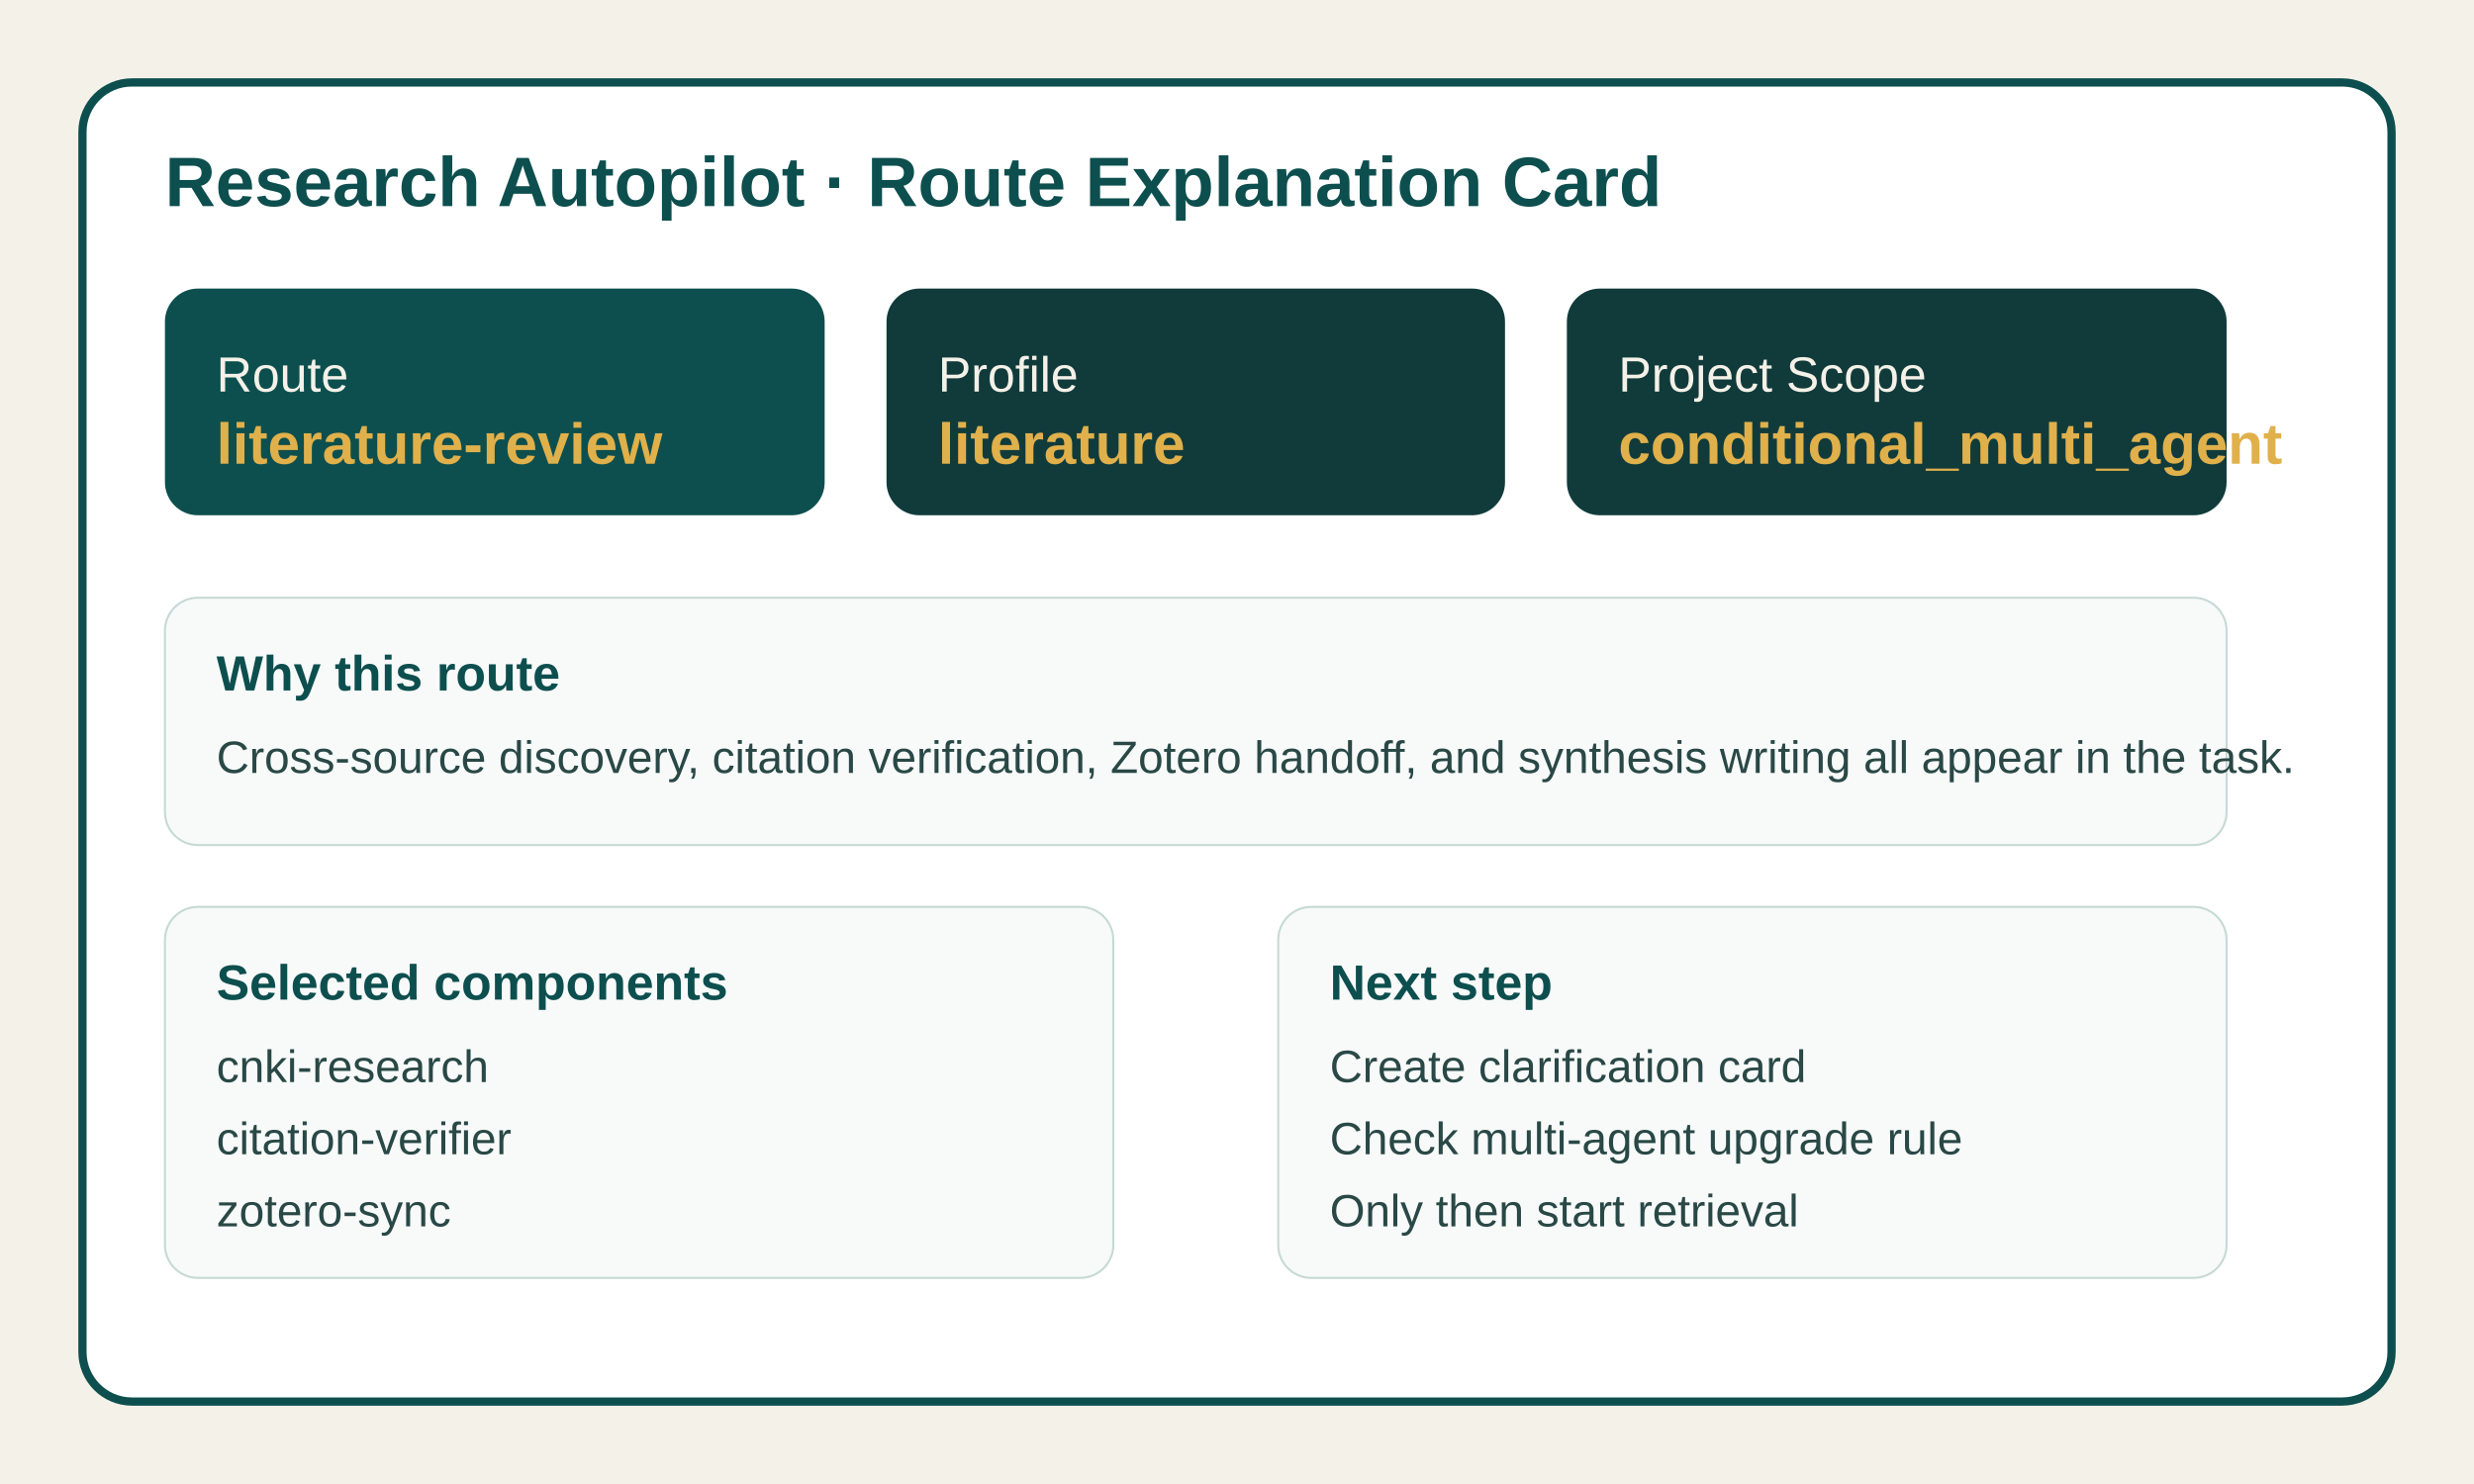
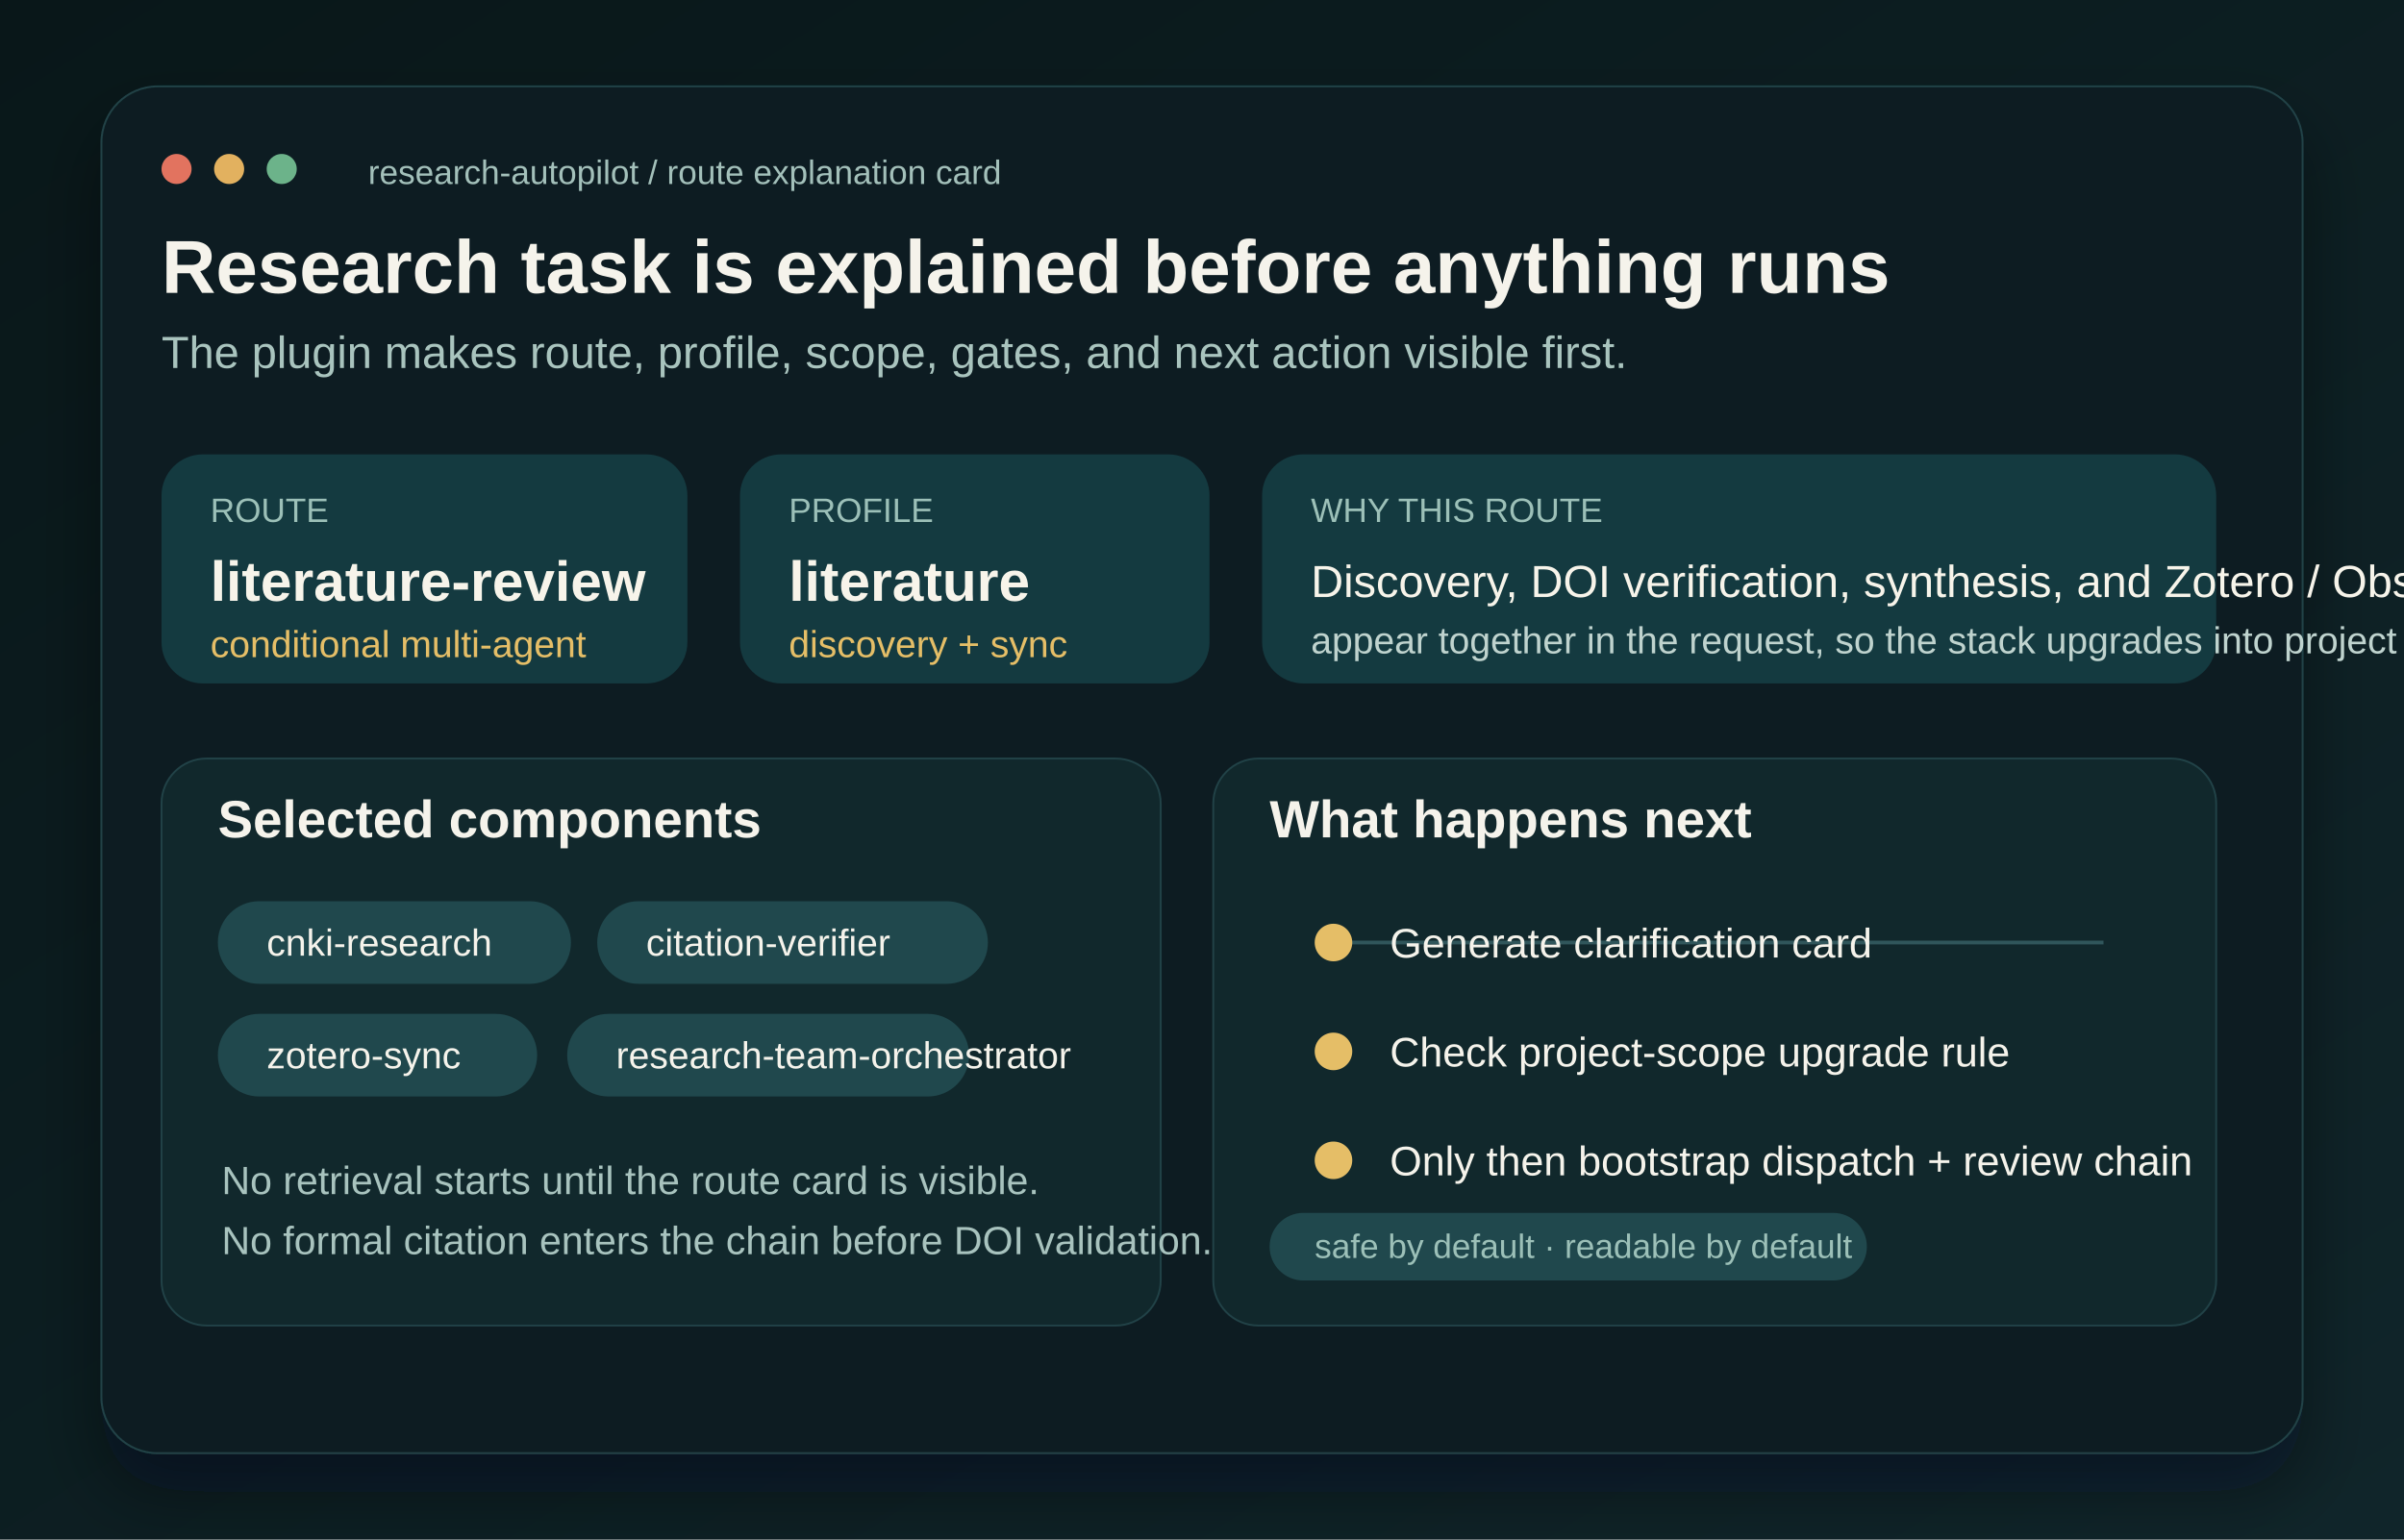
- <svg xmlns="http://www.w3.org/2000/svg" width="1200" height="720" viewBox="0 0 1200 720">
-   <rect width="1200" height="720" fill="#F4F1E8" />
-   <rect x="40" y="40" width="1120" height="640" rx="24" fill="#FFFFFF" stroke="#0D4F4E" stroke-width="4" />
-   <text x="80" y="100" fill="#0D4F4E" font-size="34" font-family="Segoe UI, Arial, sans-serif" font-weight="700">Research Autopilot · Route Explanation Card</text>
-   <rect x="80" y="140" width="320" height="110" rx="16" fill="#0D4F4E" />
-   <text x="105" y="190" fill="#F4F1E8" font-size="24" font-family="Segoe UI, Arial, sans-serif">Route</text>
-   <text x="105" y="225" fill="#E0B04B" font-size="28" font-family="Segoe UI, Arial, sans-serif" font-weight="700">literature-review</text>
-   <rect x="430" y="140" width="300" height="110" rx="16" fill="#113B3B" />
-   <text x="455" y="190" fill="#F4F1E8" font-size="24" font-family="Segoe UI, Arial, sans-serif">Profile</text>
-   <text x="455" y="225" fill="#E0B04B" font-size="28" font-family="Segoe UI, Arial, sans-serif" font-weight="700">literature</text>
-   <rect x="760" y="140" width="320" height="110" rx="16" fill="#113B3B" />
-   <text x="785" y="190" fill="#F4F1E8" font-size="24" font-family="Segoe UI, Arial, sans-serif">Project Scope</text>
-   <text x="785" y="225" fill="#E0B04B" font-size="28" font-family="Segoe UI, Arial, sans-serif" font-weight="700">conditional_multi_agent</text>
-   <rect x="80" y="290" width="1000" height="120" rx="16" fill="#F7FAF9" stroke="#C6D9D5" />
-   <text x="105" y="335" fill="#0D4F4E" font-size="24" font-family="Segoe UI, Arial, sans-serif" font-weight="700">Why this route</text>
-   <text x="105" y="375" fill="#294846" font-size="22" font-family="Segoe UI, Arial, sans-serif">Cross-source discovery, citation verification, Zotero handoff, and synthesis writing all appear in the task.</text>
-   <rect x="80" y="440" width="460" height="180" rx="16" fill="#F7FAF9" stroke="#C6D9D5" />
-   <text x="105" y="485" fill="#0D4F4E" font-size="24" font-family="Segoe UI, Arial, sans-serif" font-weight="700">Selected components</text>
-   <text x="105" y="525" fill="#294846" font-size="22" font-family="Segoe UI, Arial, sans-serif">cnki-research</text>
-   <text x="105" y="560" fill="#294846" font-size="22" font-family="Segoe UI, Arial, sans-serif">citation-verifier</text>
-   <text x="105" y="595" fill="#294846" font-size="22" font-family="Segoe UI, Arial, sans-serif">zotero-sync</text>
-   <rect x="620" y="440" width="460" height="180" rx="16" fill="#F7FAF9" stroke="#C6D9D5" />
-   <text x="645" y="485" fill="#0D4F4E" font-size="24" font-family="Segoe UI, Arial, sans-serif" font-weight="700">Next step</text>
-   <text x="645" y="525" fill="#294846" font-size="22" font-family="Segoe UI, Arial, sans-serif">Create clarification card</text>
-   <text x="645" y="560" fill="#294846" font-size="22" font-family="Segoe UI, Arial, sans-serif">Check multi-agent upgrade rule</text>
-   <text x="645" y="595" fill="#294846" font-size="22" font-family="Segoe UI, Arial, sans-serif">Only then start retrieval</text>
+ <svg xmlns="http://www.w3.org/2000/svg" width="1280" height="820" viewBox="0 0 1280 820">
+   <defs>
+     <linearGradient id="bg" x1="0" y1="0" x2="1" y2="1">
+       <stop offset="0%" stop-color="#091719" />
+       <stop offset="100%" stop-color="#10252A" />
+     </linearGradient>
+     <filter id="shadow" x="-20%" y="-20%" width="140%" height="140%">
+       <feDropShadow dx="0" dy="20" stdDeviation="18" flood-color="#021012" flood-opacity="0.4" />
+     </filter>
+   </defs>
+   <rect width="1280" height="820" fill="url(#bg)" />
+   <rect x="54" y="46" width="1172" height="728" rx="30" fill="#0D1F23" stroke="#214247" filter="url(#shadow)" />
+   <circle cx="94" cy="90" r="8" fill="#E2735F" />
+   <circle cx="122" cy="90" r="8" fill="#E2B15F" />
+   <circle cx="150" cy="90" r="8" fill="#6CB38A" />
+   <text x="196" y="98" fill="#A3C0BA" font-size="18" font-family="Segoe UI, Arial, sans-serif">research-autopilot / route explanation card</text>
+   <text x="86" y="156" fill="#F5F3EB" font-size="40" font-family="Segoe UI, Arial, sans-serif" font-weight="700">Research task is explained before anything runs</text>
+   <text x="86" y="196" fill="#A9C4BE" font-size="24" font-family="Segoe UI, Arial, sans-serif">The plugin makes route, profile, scope, gates, and next action visible first.</text>
+   <rect x="86" y="242" width="280" height="122" rx="22" fill="#143A40" />
+   <text x="112" y="278" fill="#9CC0B8" font-size="18" font-family="Segoe UI, Arial, sans-serif">ROUTE</text>
+   <text x="112" y="320" fill="#F7F4EA" font-size="30" font-family="Segoe UI, Arial, sans-serif" font-weight="700">literature-review</text>
+   <text x="112" y="350" fill="#E5BE67" font-size="20" font-family="Segoe UI, Arial, sans-serif">conditional multi-agent</text>
+   <rect x="394" y="242" width="250" height="122" rx="22" fill="#143A40" />
+   <text x="420" y="278" fill="#9CC0B8" font-size="18" font-family="Segoe UI, Arial, sans-serif">PROFILE</text>
+   <text x="420" y="320" fill="#F7F4EA" font-size="30" font-family="Segoe UI, Arial, sans-serif" font-weight="700">literature</text>
+   <text x="420" y="350" fill="#E5BE67" font-size="20" font-family="Segoe UI, Arial, sans-serif">discovery + sync</text>
+   <rect x="672" y="242" width="508" height="122" rx="22" fill="#143A40" />
+   <text x="698" y="278" fill="#9CC0B8" font-size="18" font-family="Segoe UI, Arial, sans-serif">WHY THIS ROUTE</text>
+   <text x="698" y="318" fill="#F7F4EA" font-size="24" font-family="Segoe UI, Arial, sans-serif">Discovery, DOI verification, synthesis, and Zotero / Obsidian handoff</text>
+   <text x="698" y="348" fill="#BFD3CE" font-size="20" font-family="Segoe UI, Arial, sans-serif">appear together in the request, so the stack upgrades into project planning.</text>
+   <rect x="86" y="404" width="532" height="302" rx="24" fill="#11282C" stroke="#214247" />
+   <text x="116" y="446" fill="#F5F3EB" font-size="28" font-family="Segoe UI, Arial, sans-serif" font-weight="700">Selected components</text>
+   <rect x="116" y="480" width="188" height="44" rx="22" fill="#20484D" />
+   <text x="142" y="509" fill="#F5F3EB" font-size="20" font-family="Segoe UI, Arial, sans-serif">cnki-research</text>
+   <rect x="318" y="480" width="208" height="44" rx="22" fill="#20484D" />
+   <text x="344" y="509" fill="#F5F3EB" font-size="20" font-family="Segoe UI, Arial, sans-serif">citation-verifier</text>
+   <rect x="116" y="540" width="170" height="44" rx="22" fill="#20484D" />
+   <text x="142" y="569" fill="#F5F3EB" font-size="20" font-family="Segoe UI, Arial, sans-serif">zotero-sync</text>
+   <rect x="302" y="540" width="214" height="44" rx="22" fill="#20484D" />
+   <text x="328" y="569" fill="#F5F3EB" font-size="20" font-family="Segoe UI, Arial, sans-serif">research-team-orchestrator</text>
+   <text x="118" y="636" fill="#A8C3BE" font-size="21" font-family="Segoe UI, Arial, sans-serif">No retrieval starts until the route card is visible.</text>
+   <text x="118" y="668" fill="#A8C3BE" font-size="21" font-family="Segoe UI, Arial, sans-serif">No formal citation enters the chain before DOI validation.</text>
+   <rect x="646" y="404" width="534" height="302" rx="24" fill="#11282C" stroke="#214247" />
+   <text x="676" y="446" fill="#F5F3EB" font-size="28" font-family="Segoe UI, Arial, sans-serif" font-weight="700">What happens next</text>
+   <path d="M706 502h414" stroke="#30565B" stroke-width="2" />
+   <circle cx="710" cy="502" r="10" fill="#E5BE67" />
+   <text x="740" y="510" fill="#F5F3EB" font-size="22" font-family="Segoe UI, Arial, sans-serif">Generate clarification card</text>
+   <circle cx="710" cy="560" r="10" fill="#E5BE67" />
+   <text x="740" y="568" fill="#F5F3EB" font-size="22" font-family="Segoe UI, Arial, sans-serif">Check project-scope upgrade rule</text>
+   <circle cx="710" cy="618" r="10" fill="#E5BE67" />
+   <text x="740" y="626" fill="#F5F3EB" font-size="22" font-family="Segoe UI, Arial, sans-serif">Only then bootstrap dispatch + review chain</text>
+   <rect x="676" y="646" width="318" height="36" rx="18" fill="#20484D" />
+   <text x="700" y="670" fill="#9CC0B8" font-size="18" font-family="Segoe UI, Arial, sans-serif">safe by default · readable by default</text>
</svg>
